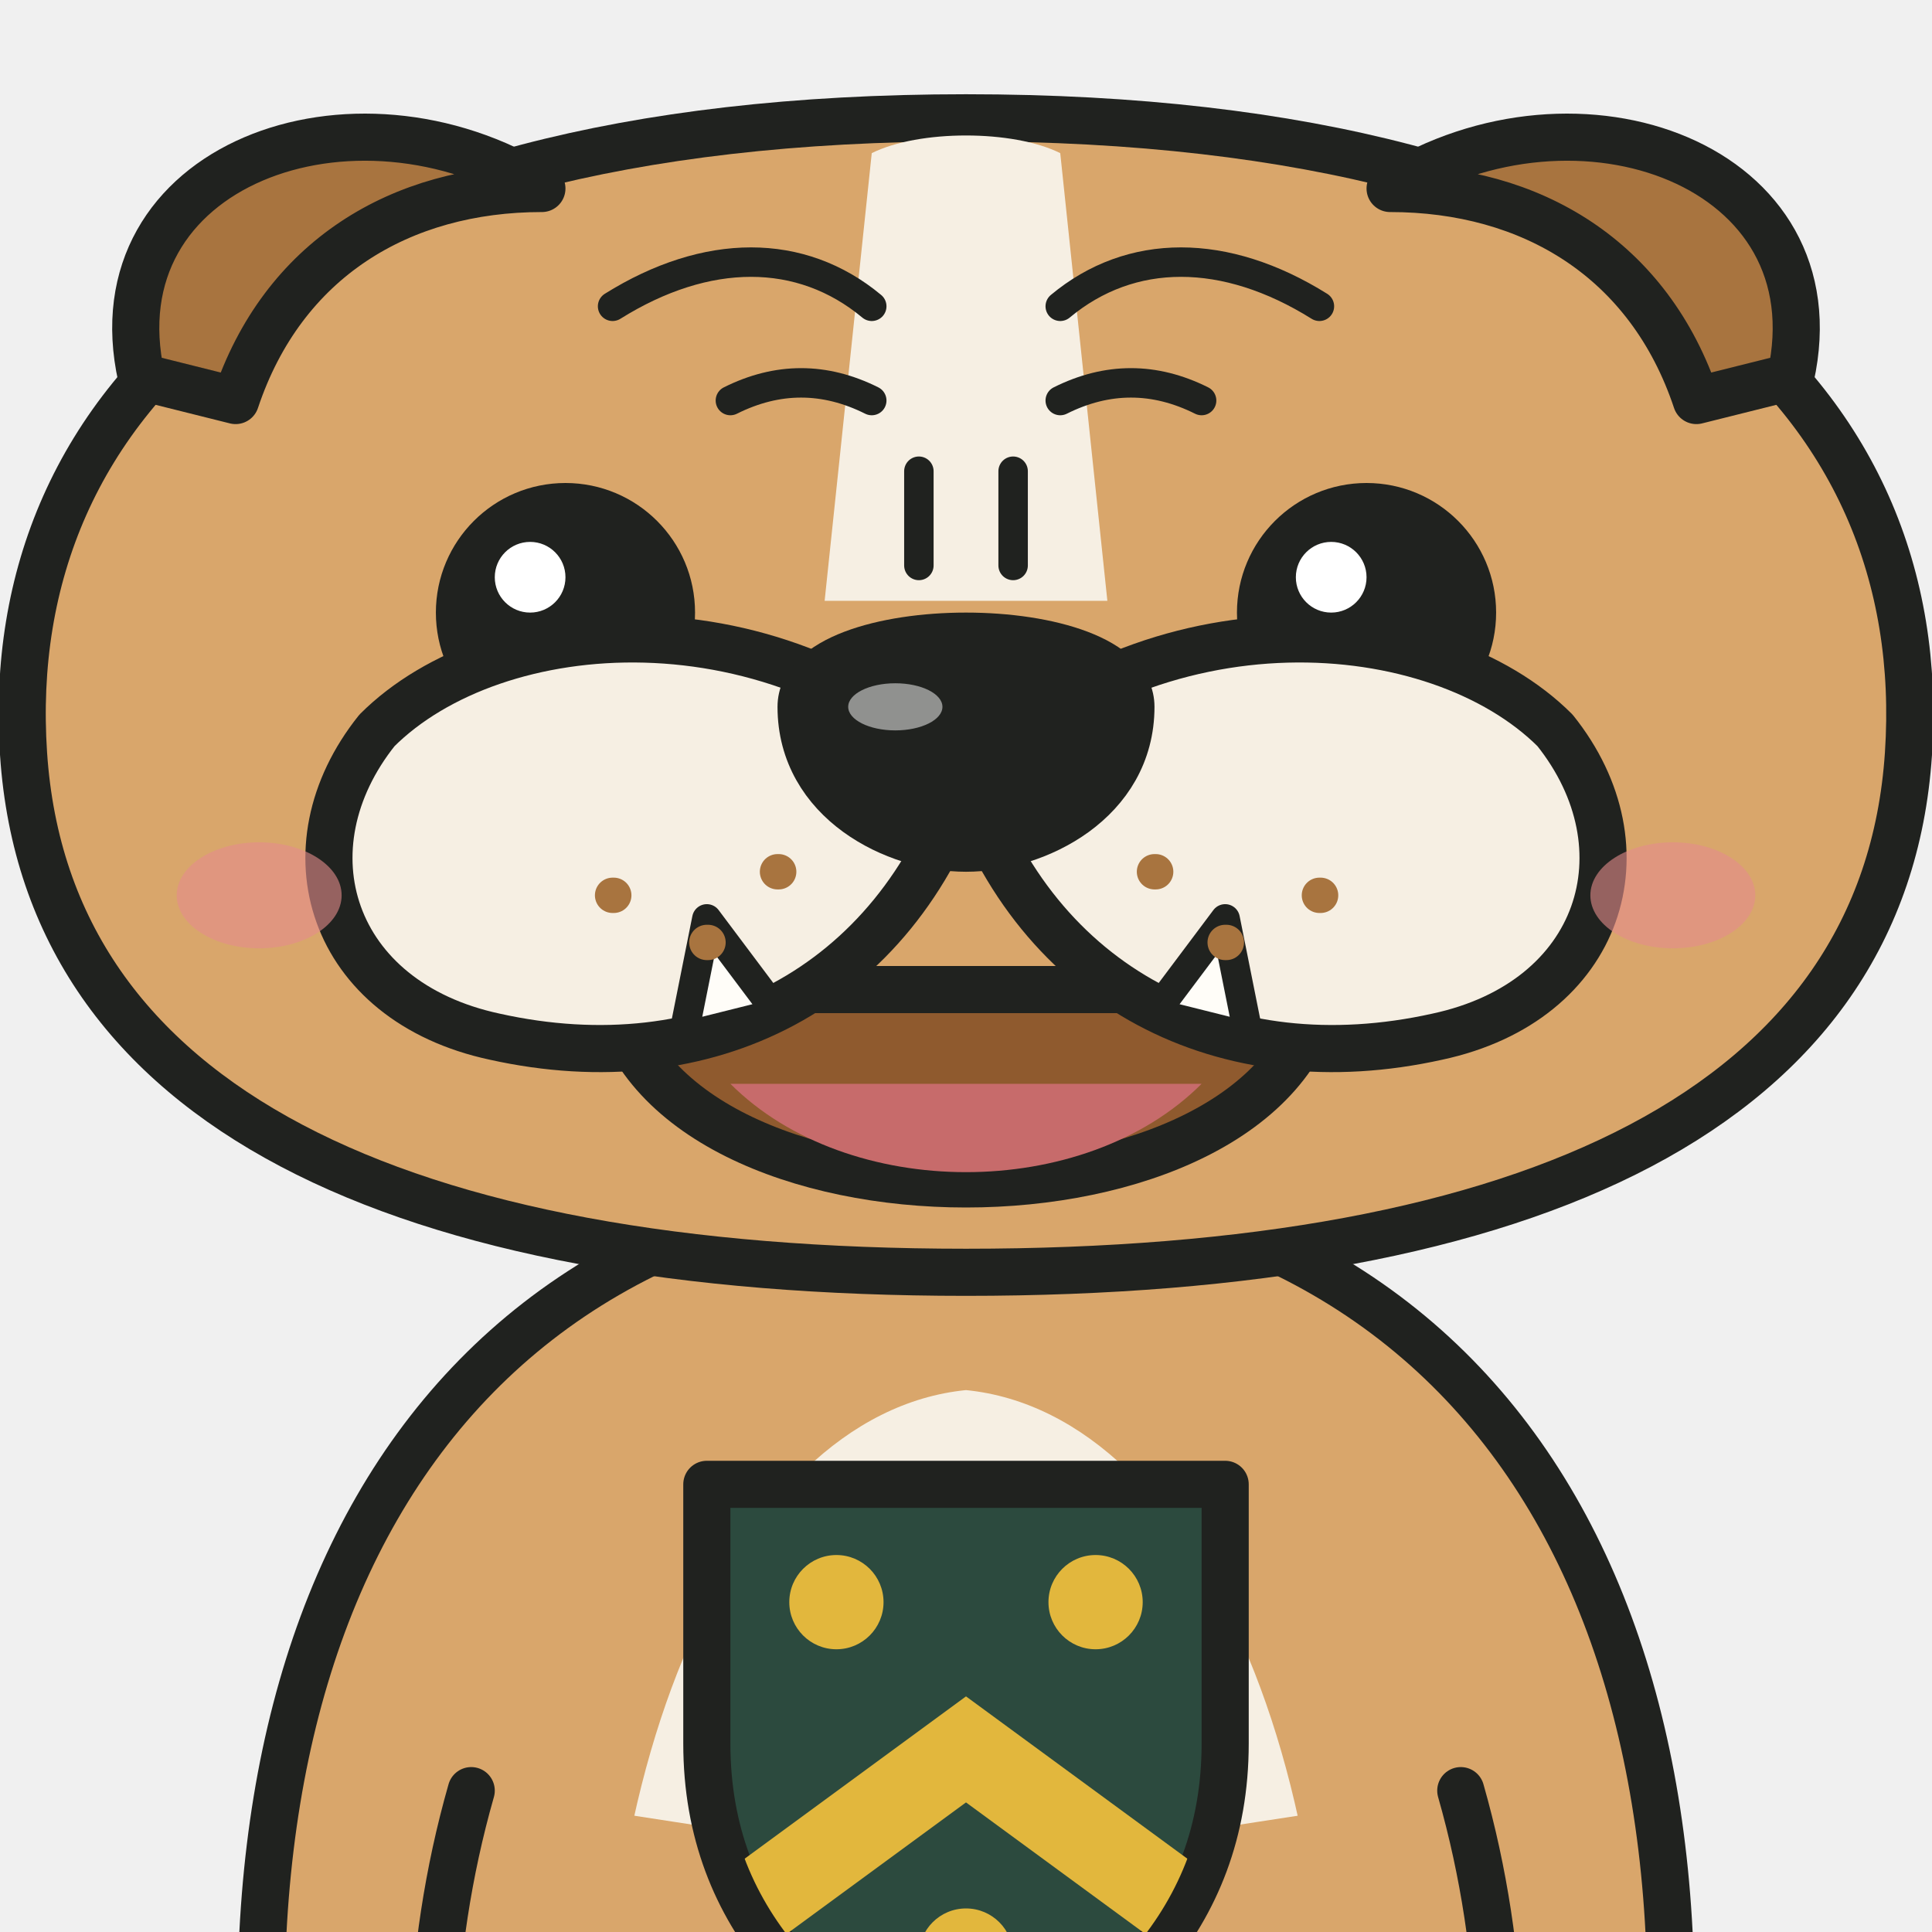
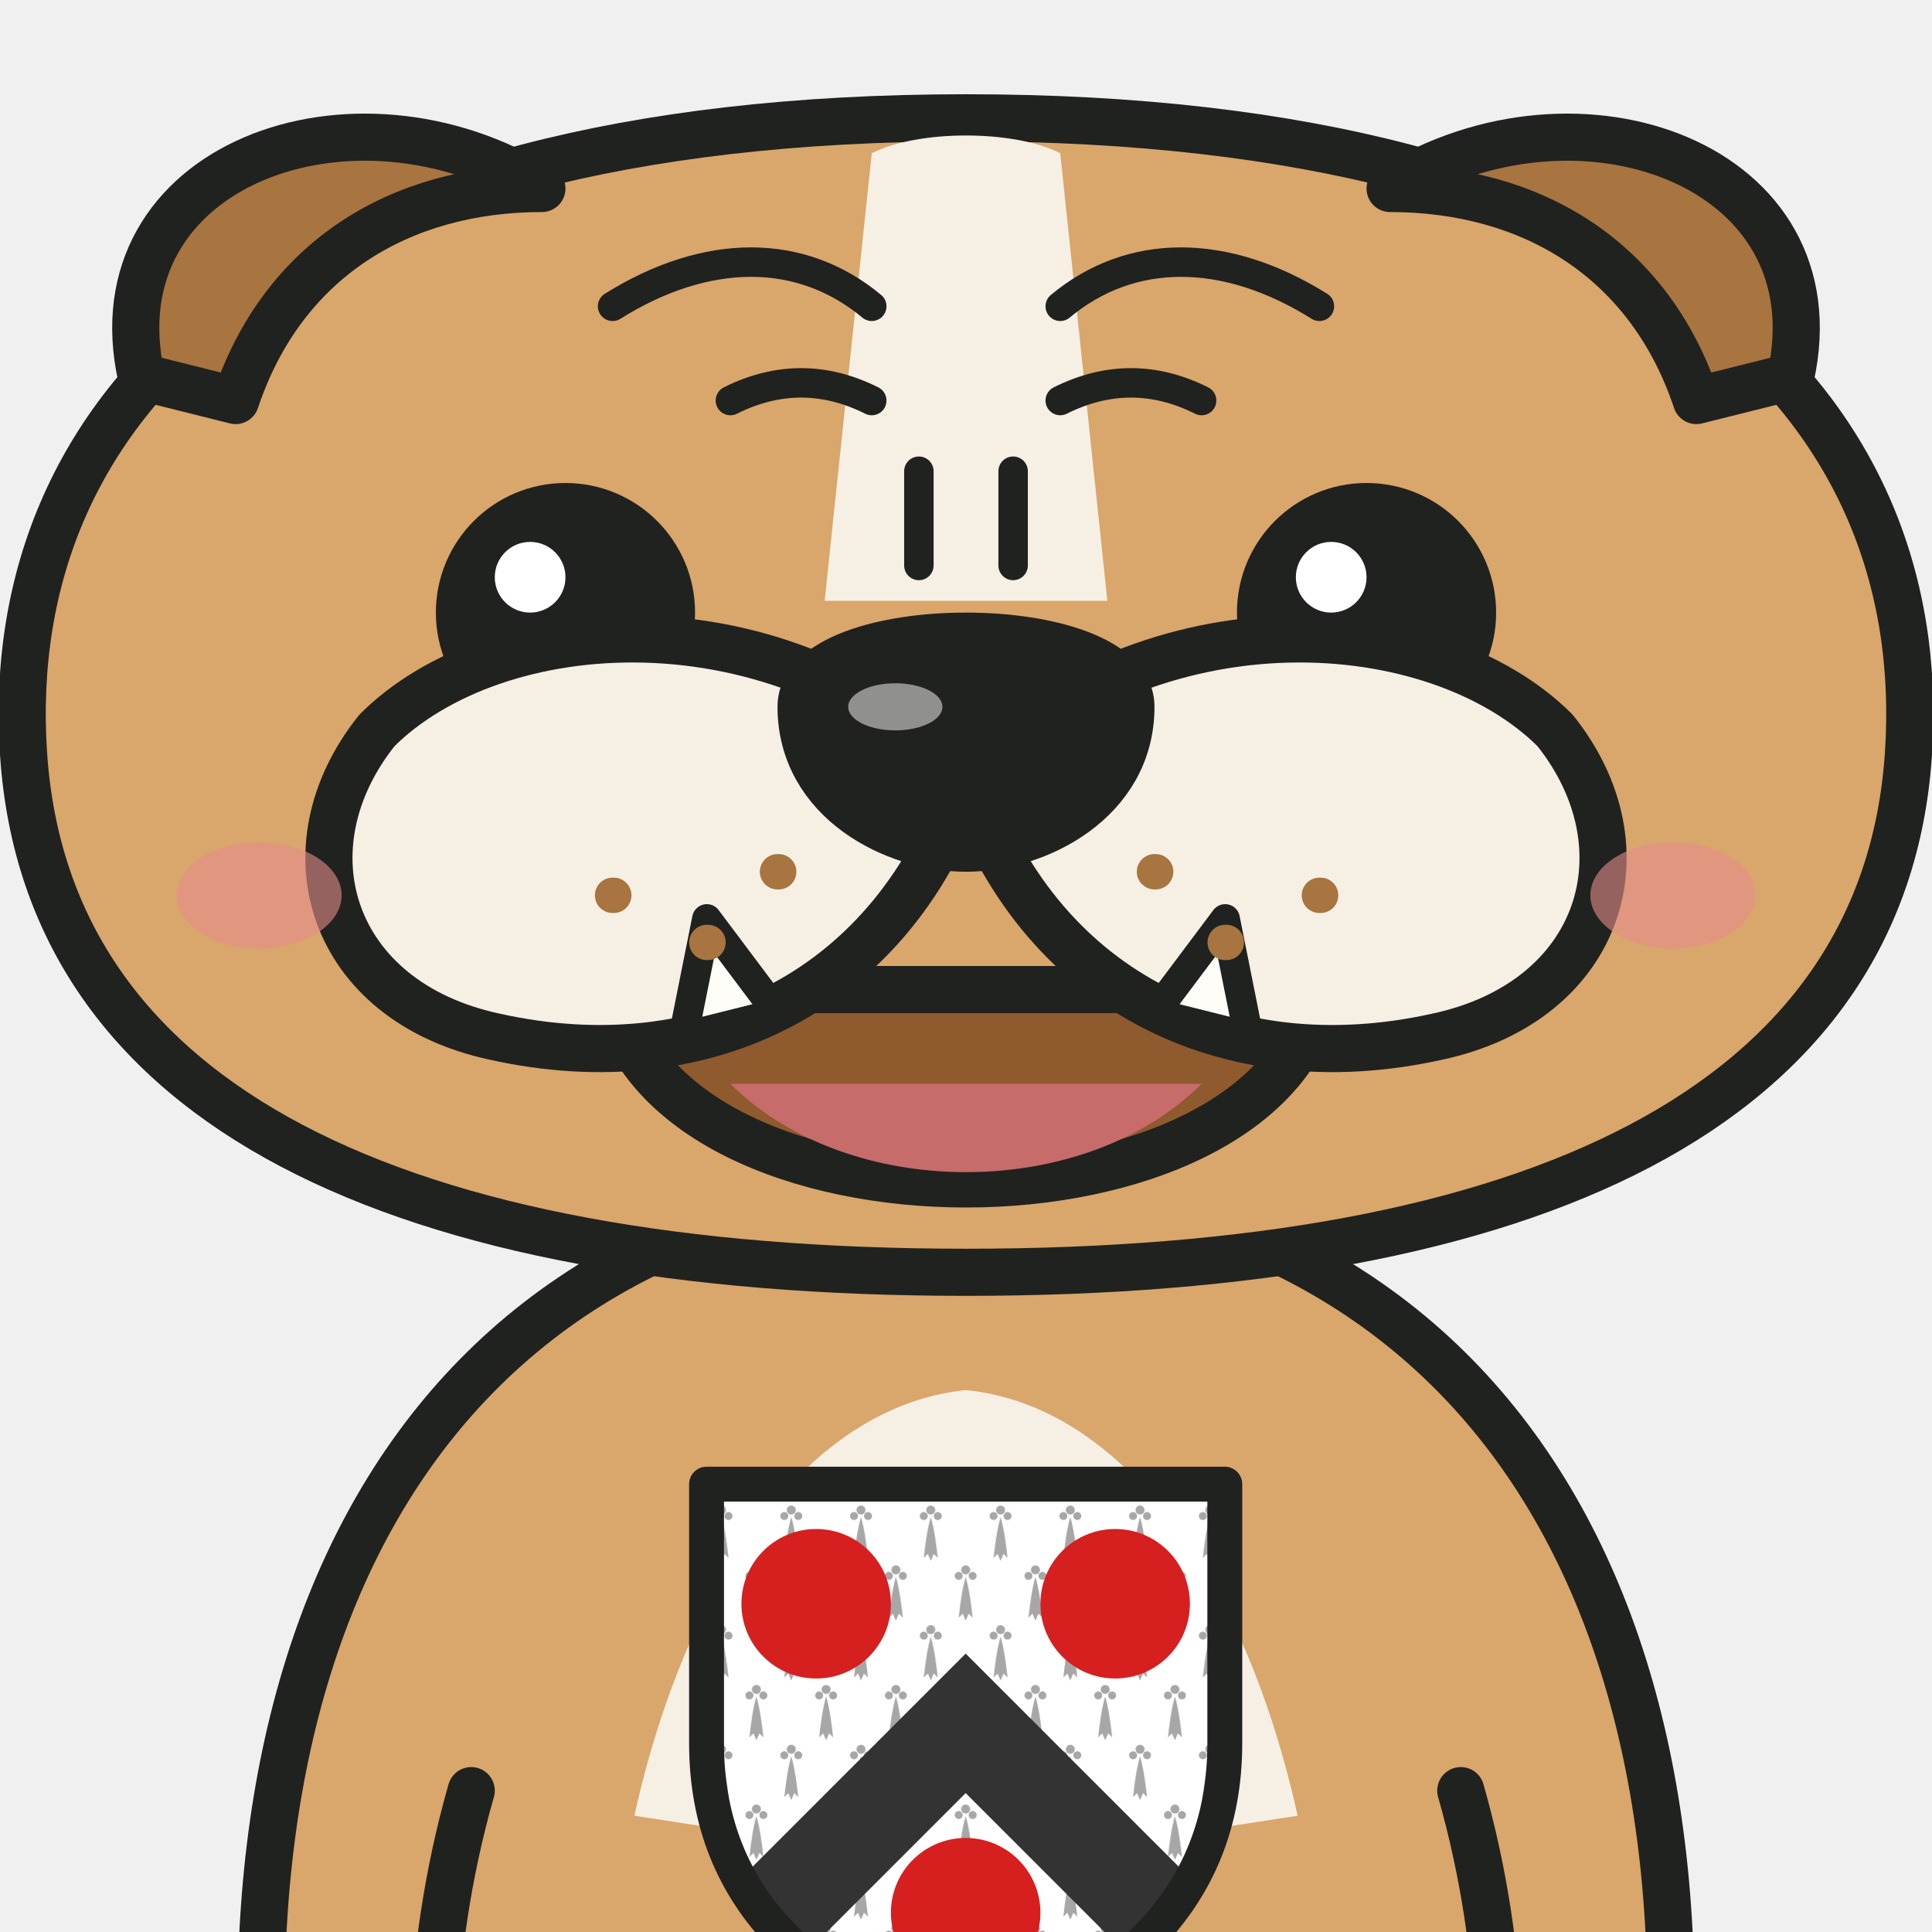
<svg xmlns="http://www.w3.org/2000/svg" viewBox="18 20 164 164">
  <defs>
    <clipPath id="shield">
-       <path d="M78 146h44v22c0 15-10 24-22 29-12-5-22-14-22-29z" />
+       <path d="M6 4h52v26c0 16-11 25-26 30C17 55 6 46 6 30z" />
    </clipPath>
+     <g id="ermine" fill="#222">
+       <circle cx="0" cy="-2.4" r=".45" />
+       <circle cx="-.7" cy="-1.8" r=".4" />
+       <circle cx=".7" cy="-1.8" r=".4" />
+       <path d="M0-1.7C.35-.5.55 1 .7 2.4L.3 2 0 2.7-.3 2-.7 2.4C-.55 1-.35-.5 0-1.7z" />
+     </g>
+     <pattern id="ermines" x="28.5" y="0" width="7" height="12" patternUnits="userSpaceOnUse">
+       <use href="#ermine" x="3.5" y="3" />
+       <use href="#ermine" x="0" y="9" />
+       <use href="#ermine" x="7" y="9" />
+     </pattern>
  </defs>
  <g stroke="#20221f" stroke-width="4" stroke-linejoin="round" stroke-linecap="round">
    <path d="M42 212c-8-50 10-90 58-92 48 2 66 42 58 92z" fill="#d9a66b" />
    <path d="M70 212c-4-40 10-72 30-74 20 2 34 34 30 74z" fill="#f6efe3" stroke="none" />
    <path d="M58 172c-4 14-4 28-2 40h30c0-12 0-24-2-36" fill="#d9a66b" />
    <path d="M142 172c4 14 4 28 2 40h-30c0-12 0-24 2-36" fill="#d9a66b" />
    <ellipse cx="71" cy="210" rx="20" ry="8" fill="#f6efe3" />
    <ellipse cx="129" cy="210" rx="20" ry="8" fill="#f6efe3" />
    <path d="M65 206v6M73 206v6M127 206v6M135 206v6" stroke-width="2.5" />
-     <path d="M78 146h44v22c0 15-10 24-22 29-12-5-22-14-22-29z" fill="#2c4a3e" />
-     <g clip-path="url(#shield)" stroke="none" fill="#e2b73d">
-       <path d="M70 186l30-22 30 22v9l-30-22-30 22z" />
-       <circle cx="89" cy="156" r="4" />
-       <circle cx="111" cy="156" r="4" />
-       <circle cx="100" cy="186" r="4" />
+     <g transform="translate(72.9 142.6) scale(.846)">
+       <g clip-path="url(#shield)" stroke="none">
+         <rect width="64" height="64" fill="#fff" />
+         <rect width="64" height="64" fill="url(#ermines)" opacity=".4" />
+         <path d="M32 21L-2 55v14L32 35l34 34V55z" fill="#333" />
+         <circle cx="17" cy="16" r="7.5" fill="#d61f1f" />
+         <circle cx="47" cy="16" r="7.5" fill="#d61f1f" />
+         <circle cx="32" cy="47" r="7.5" fill="#d61f1f" />
+       </g>
+       <path d="M6 4h52v26c0 16-11 25-26 30C17 55 6 46 6 30z" fill="none" stroke-width="3.5" />
    </g>
-     <path d="M78 146h44v22c0 15-10 24-22 29-12-5-22-14-22-29z" fill="none" stroke-width="3" />
    <path d="M100 30c58 0 82 24 80 54-2 30-32 44-80 44s-78-14-80-44c-2-30 22-54 80-54z" fill="#d9a66b" />
    <path d="M30 52c-4-18 18-26 34-16-12 0-22 6-26 18z" fill="#a8743f" />
    <path d="M170 52c4-18-18-26-34-16 12 0 22 6 26 18z" fill="#a8743f" />
    <path d="M92 33c4-2 12-2 16 0l4 38H88z" fill="#f6efe3" stroke="none" />
    <path d="M70 46c8-5 16-5 22 0M108 46c6-5 14-5 22 0M80 54c4-2 8-2 12 0M108 54c4-2 8-2 12 0M96 60v8M104 60v8" fill="none" stroke-width="2.5" />
    <circle cx="66" cy="72" r="9" fill="#20221f" />
    <circle cx="134" cy="72" r="9" fill="#20221f" />
    <path d="M70 104c4 22 56 22 60 0z" fill="#8f5a2e" />
    <path d="M80 112c10 10 30 10 40 0" fill="#c76b6b" stroke="none" />
    <path d="M100 86c-6 18-22 26-40 22-14-3-18-16-10-26 10-10 34-12 50 4z" fill="#f6efe3" />
    <path d="M100 86c6 18 22 26 40 22 14-3 18-16 10-26-10-10-34-12-50 4z" fill="#f6efe3" />
    <path d="M76 108l2-10 6 8zM124 108l-2-10-6 8z" fill="#fffdf8" stroke-width="2.5" />
    <path d="M86 80c0-8 28-8 28 0 0 8-8 12-14 12s-14-4-14-12z" fill="#20221f" />
  </g>
  <circle cx="63" cy="69" r="3" fill="#fff" />
  <circle cx="131" cy="69" r="3" fill="#fff" />
  <ellipse cx="94" cy="80" rx="4" ry="2" fill="#fff" opacity=".5" />
  <ellipse cx="40" cy="96" rx="7" ry="4.5" fill="#e48c8c" opacity=".6" />
  <ellipse cx="160" cy="96" rx="7" ry="4.5" fill="#e48c8c" opacity=".6" />
  <path d="M70 96h.1M78 100h.1M84 94h.1M116 94h.1M122 100h.1M130 96h.1" stroke="#a8743f" stroke-width="3" stroke-linecap="round" />
</svg>
